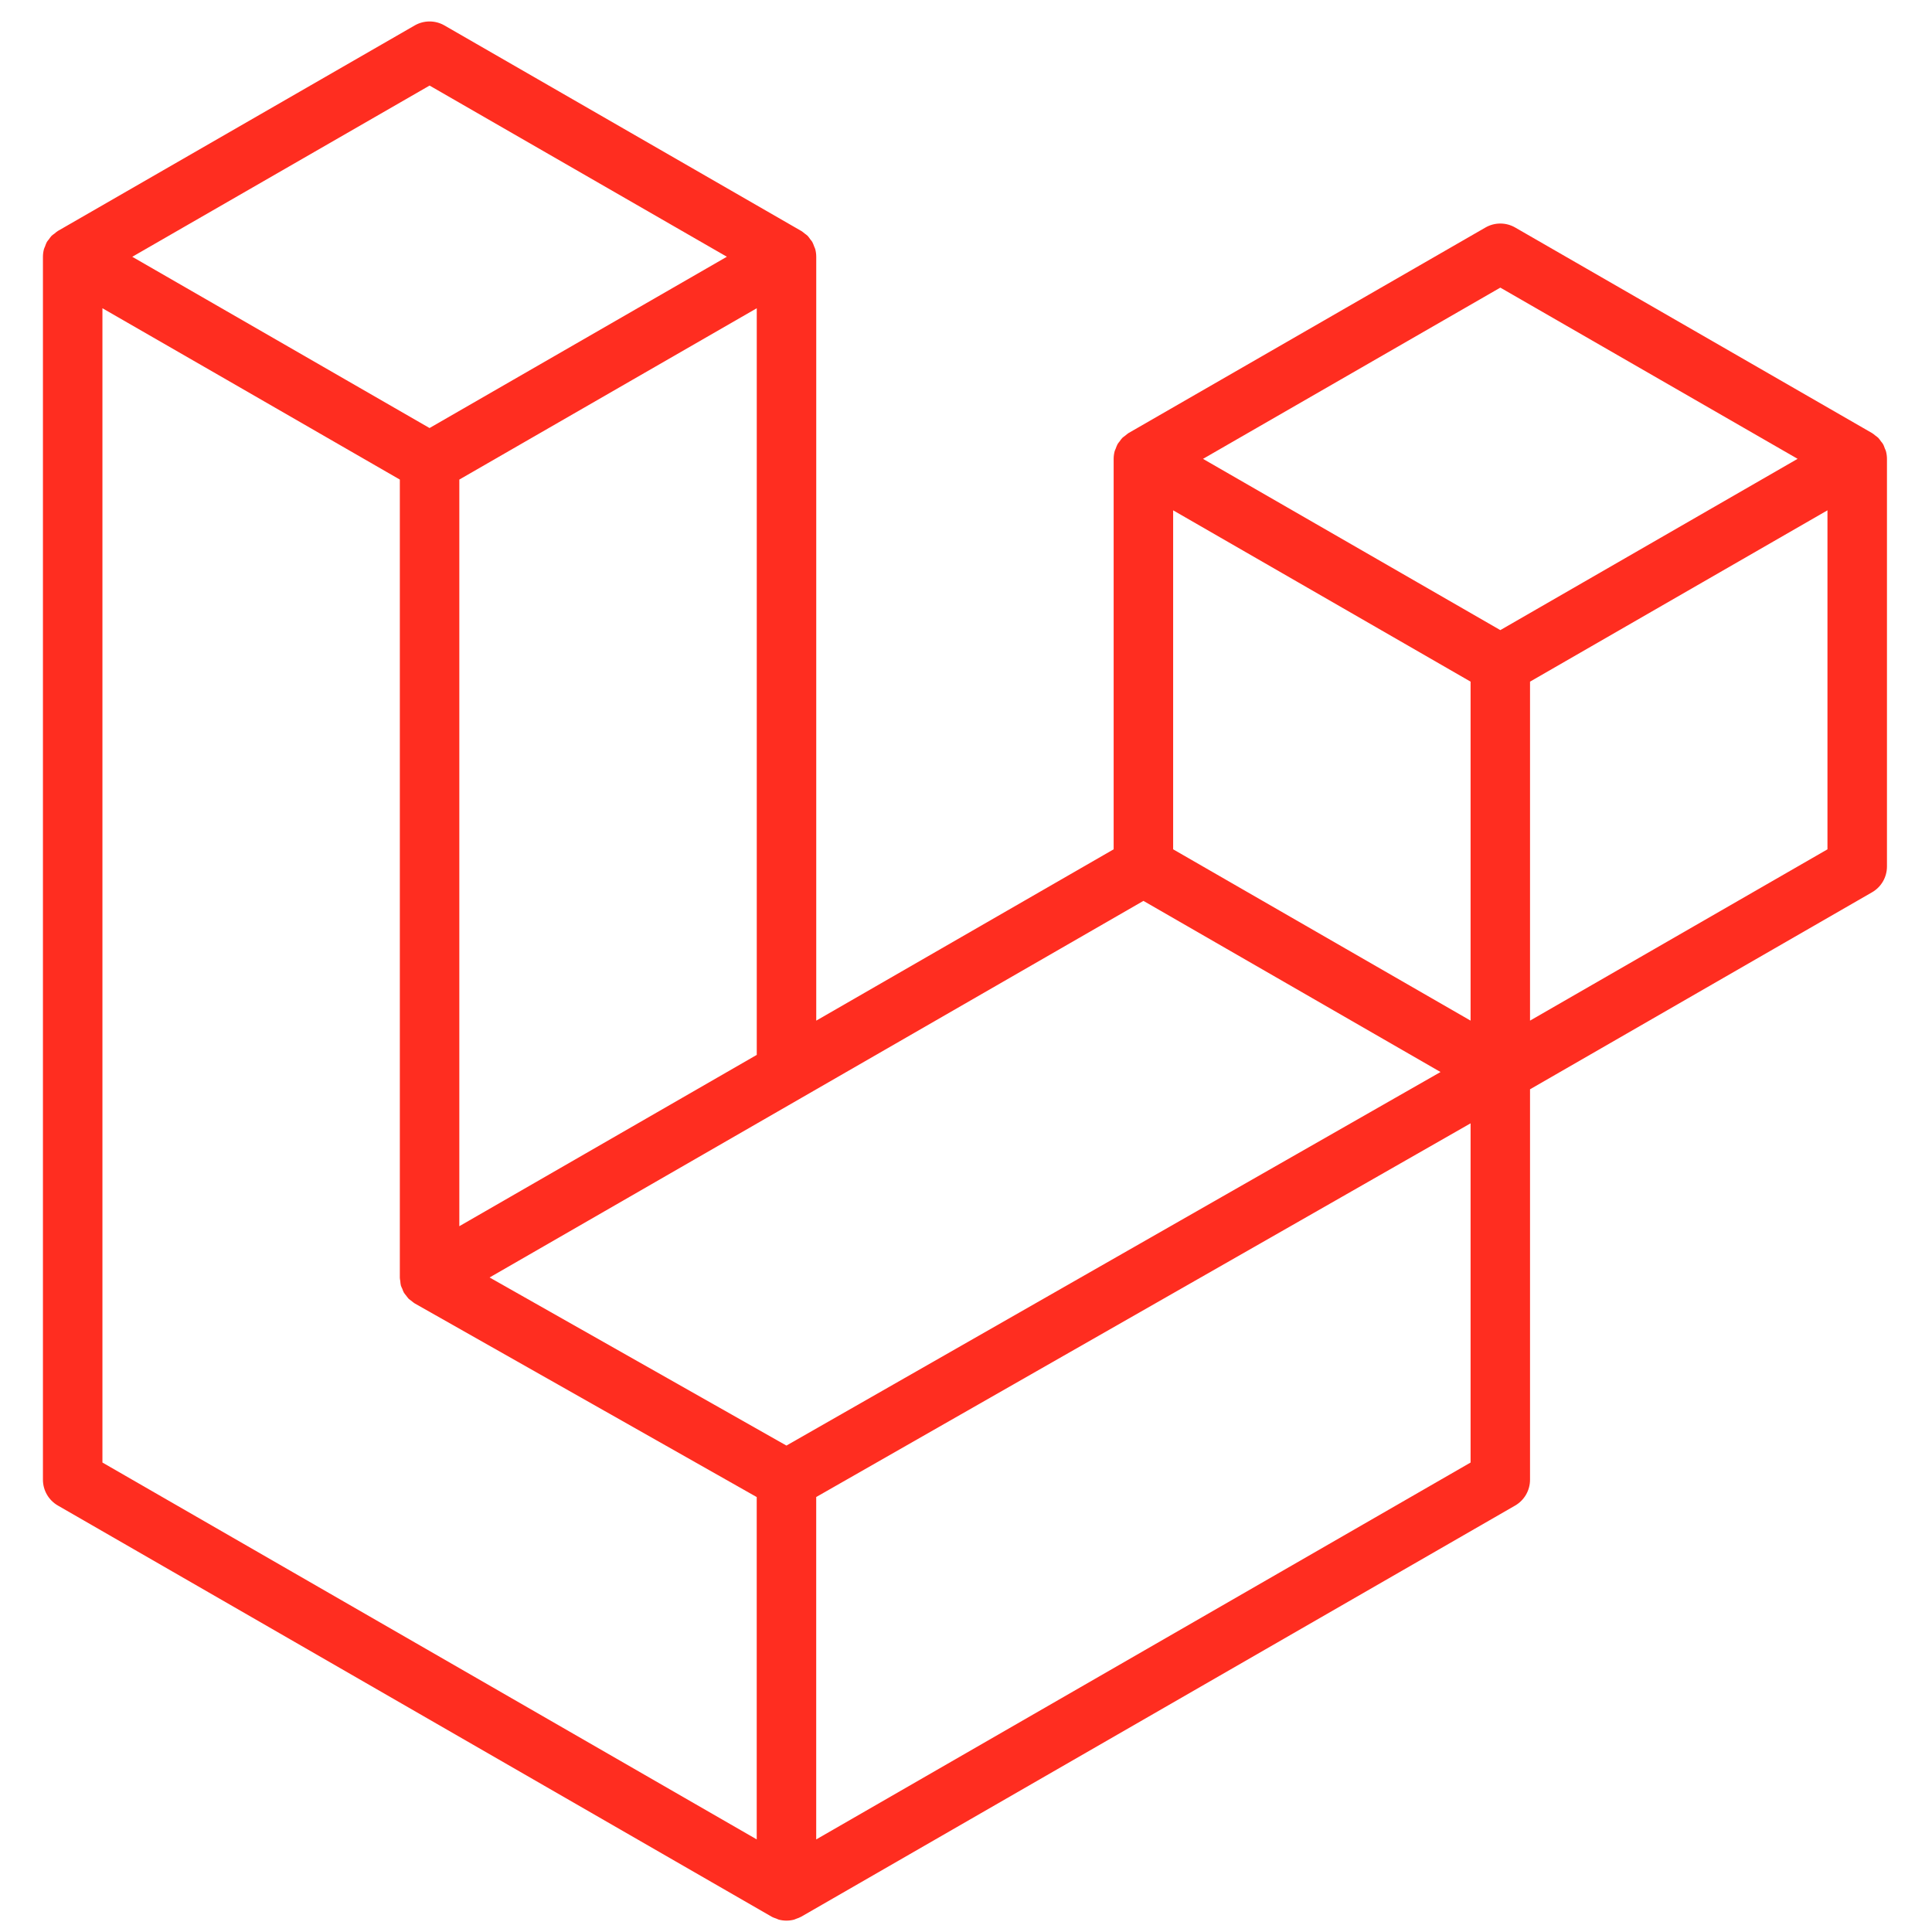
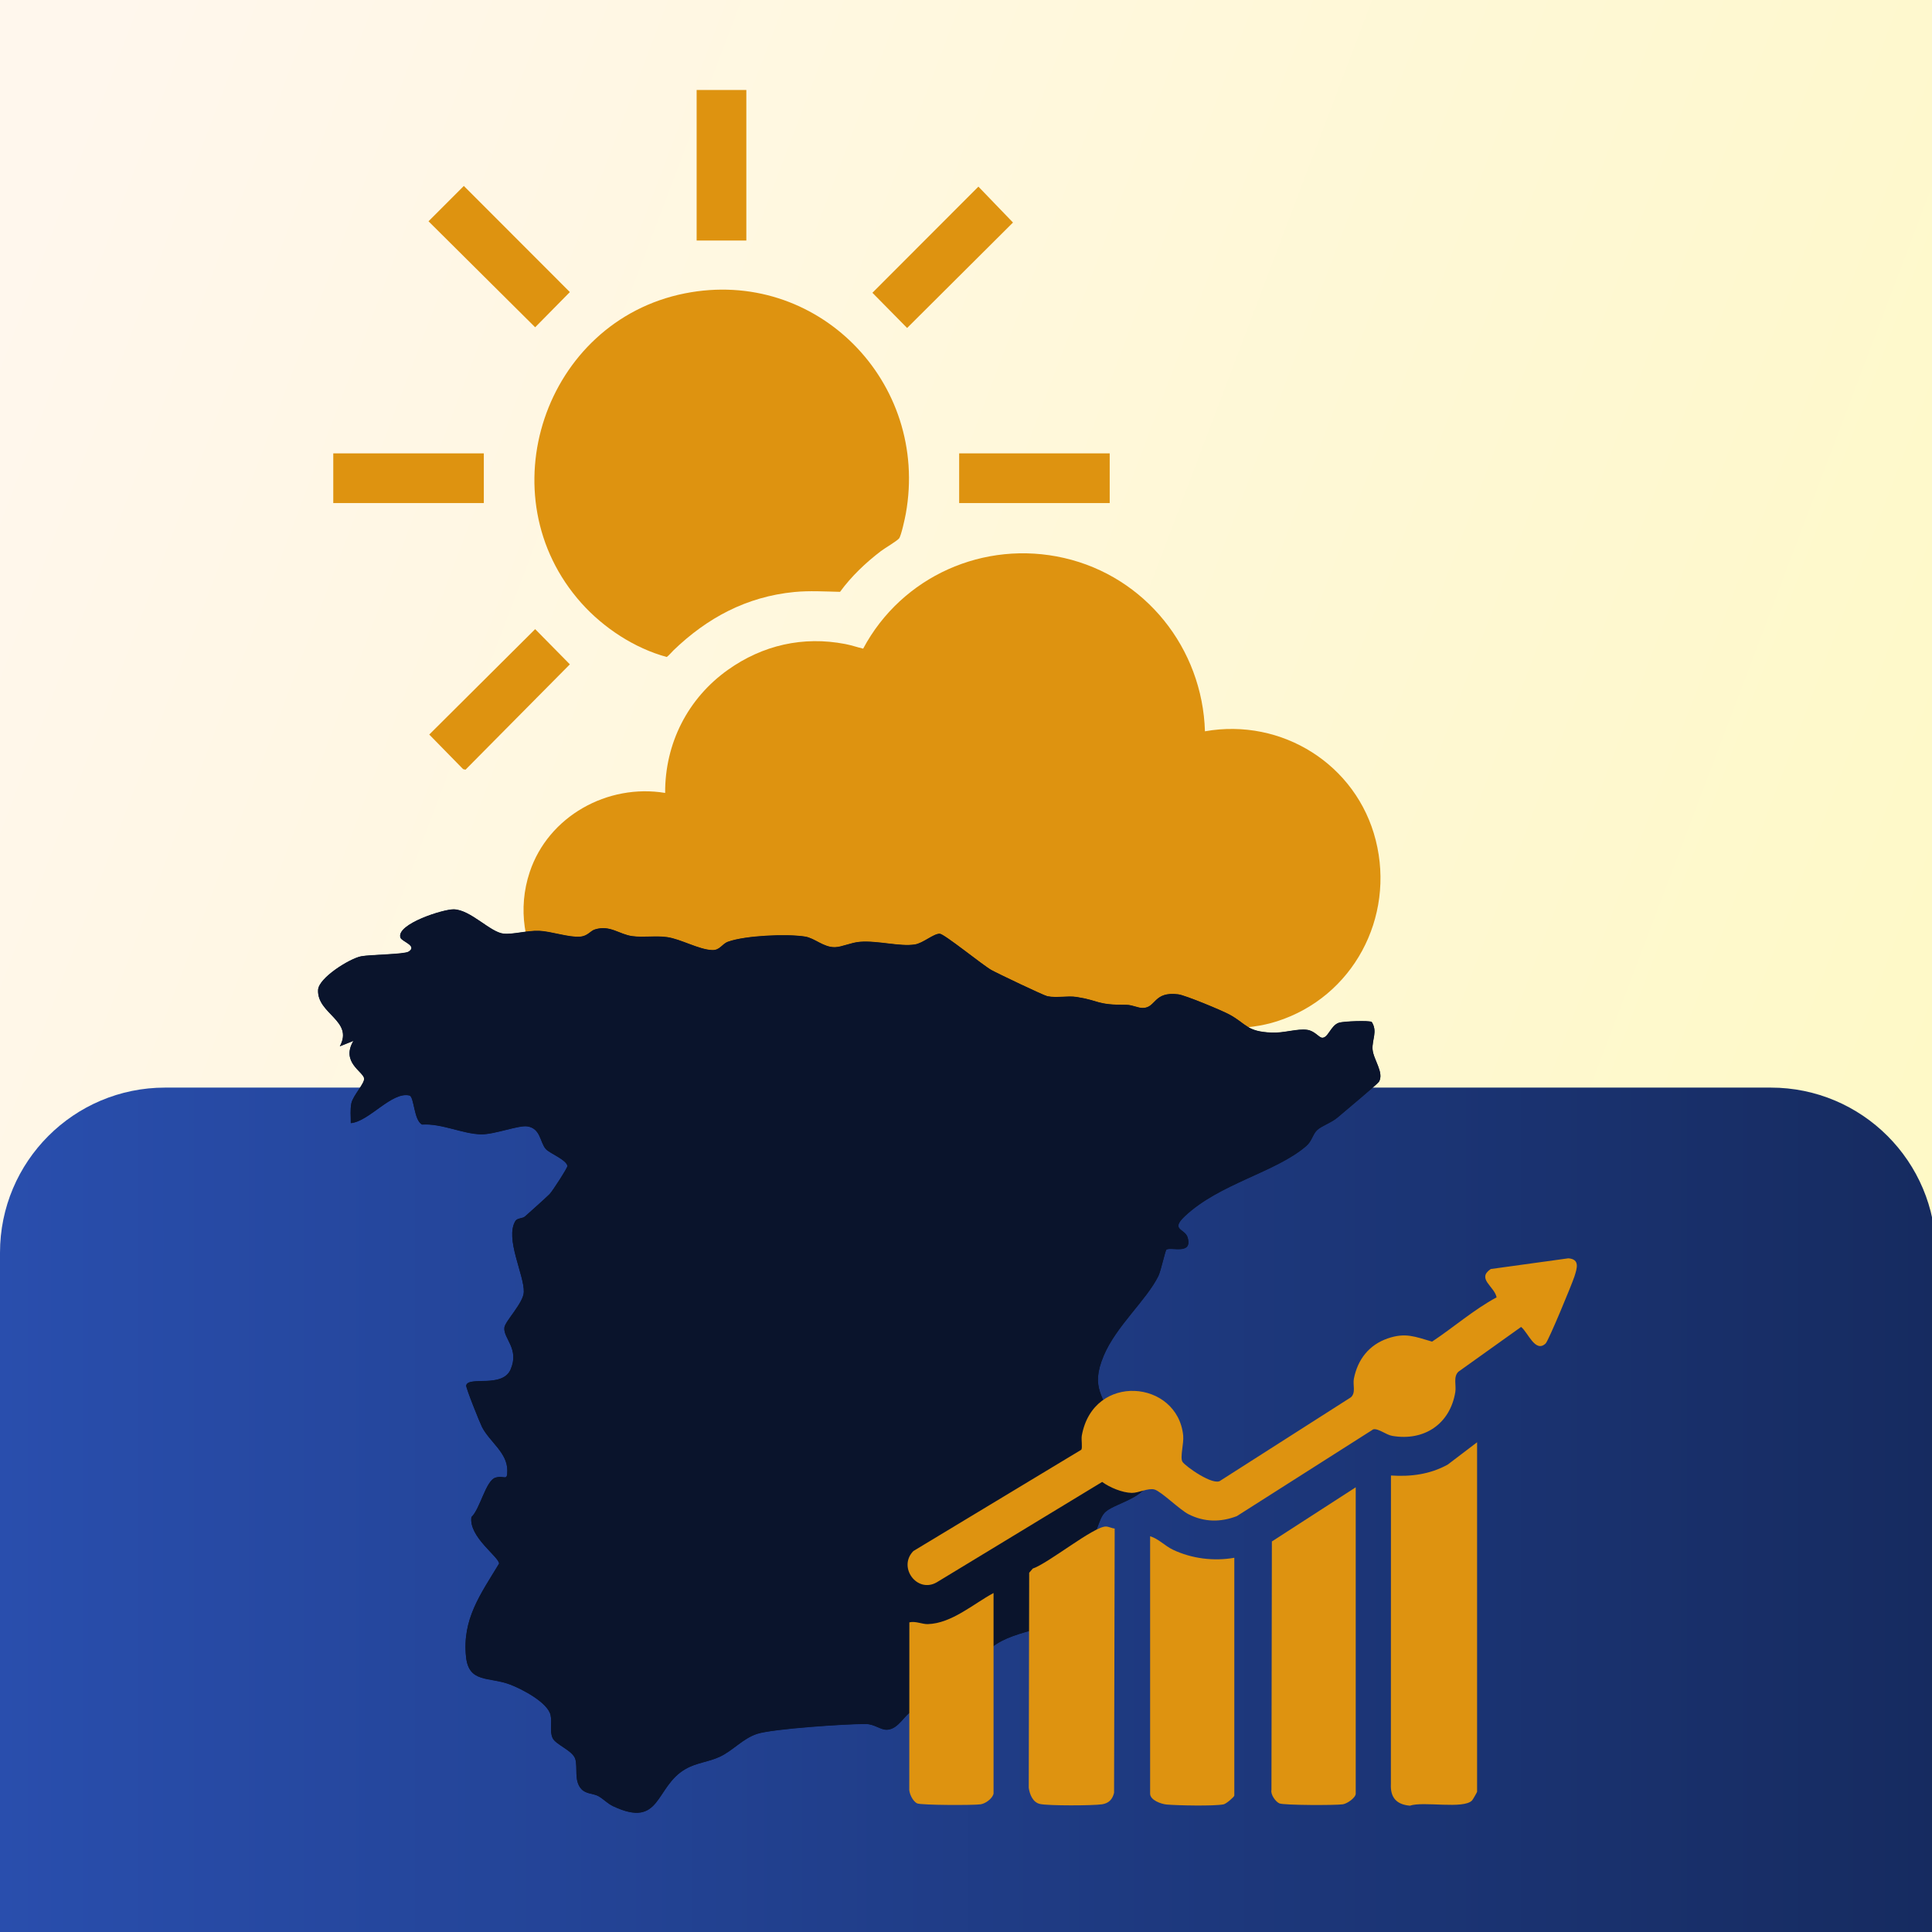
- <svg xmlns="http://www.w3.org/2000/svg" width="166" height="166" viewBox="0 0 166 166" fill="none">
-   <path fill-rule="evenodd" clip-rule="evenodd" d="M162.041 38.759C162.099 38.977 162.129 39.201 162.13 39.426V74.452C162.13 74.902 162.011 75.344 161.786 75.733C161.561 76.122 161.237 76.444 160.847 76.668L131.462 93.594V127.141C131.462 128.054 130.977 128.897 130.186 129.357L68.847 164.683C68.707 164.763 68.554 164.814 68.401 164.868C68.343 164.887 68.289 164.922 68.228 164.938C67.8 165.051 67.349 165.051 66.92 164.938C66.85 164.919 66.786 164.881 66.719 164.855C66.579 164.804 66.432 164.76 66.298 164.683L4.972 129.357C4.583 129.133 4.259 128.81 4.034 128.421C3.808 128.032 3.69 127.591 3.689 127.141L3.689 22.063C3.689 21.834 3.721 21.61 3.779 21.393C3.798 21.32 3.843 21.253 3.868 21.179C3.916 21.045 3.961 20.908 4.031 20.783C4.079 20.7 4.149 20.633 4.206 20.557C4.28 20.454 4.347 20.349 4.433 20.26C4.506 20.186 4.602 20.132 4.685 20.068C4.778 19.992 4.861 19.909 4.966 19.848L35.633 2.185C36.022 1.961 36.462 1.844 36.91 1.844C37.358 1.844 37.798 1.961 38.186 2.185L68.851 19.848H68.857C68.959 19.912 69.045 19.992 69.138 20.065C69.221 20.129 69.313 20.186 69.387 20.257C69.476 20.349 69.54 20.454 69.616 20.557C69.671 20.633 69.744 20.7 69.789 20.783C69.862 20.911 69.904 21.045 69.955 21.179C69.98 21.253 70.025 21.32 70.044 21.396C70.103 21.614 70.133 21.838 70.133 22.063V87.694L95.686 72.974V39.423C95.686 39.2 95.718 38.973 95.775 38.759C95.798 38.683 95.839 38.615 95.865 38.542C95.916 38.408 95.96 38.271 96.031 38.146C96.079 38.063 96.149 37.996 96.203 37.92C96.279 37.818 96.343 37.712 96.433 37.623C96.506 37.549 96.599 37.495 96.681 37.431C96.777 37.355 96.86 37.272 96.962 37.211L127.633 19.548C128.021 19.324 128.461 19.206 128.91 19.206C129.358 19.206 129.798 19.324 130.186 19.548L160.85 37.211C160.959 37.275 161.042 37.355 161.137 37.428C161.217 37.492 161.31 37.549 161.383 37.62C161.473 37.712 161.536 37.818 161.613 37.92C161.67 37.996 161.741 38.063 161.785 38.146C161.859 38.271 161.9 38.408 161.951 38.542C161.98 38.615 162.021 38.683 162.041 38.759ZM157.018 72.974V43.848L146.287 50.028L131.462 58.568V87.694L157.021 72.974H157.018ZM126.354 125.663V96.518L111.771 104.85L70.13 128.626V158.046L126.354 125.663ZM8.801 26.485V125.663L65.018 158.043V128.629L35.649 112L35.64 111.994L35.627 111.988C35.528 111.93 35.445 111.847 35.353 111.777C35.273 111.713 35.18 111.662 35.11 111.592L35.104 111.582C35.021 111.502 34.963 111.403 34.893 111.314C34.829 111.228 34.753 111.154 34.702 111.065L34.699 111.055C34.641 110.96 34.606 110.845 34.565 110.736C34.523 110.64 34.469 110.551 34.443 110.449C34.411 110.328 34.405 110.197 34.392 110.072C34.379 109.976 34.354 109.881 34.354 109.785V109.778V41.205L19.532 32.662L8.801 26.485ZM36.913 7.35L11.364 22.063L36.907 36.777L62.453 22.06L36.907 7.35H36.913ZM50.2 99.174L65.022 90.637V26.485L54.291 32.665L39.466 41.205V105.357L50.2 99.174ZM128.91 24.713L103.363 39.426L128.91 54.14L154.453 39.423L128.91 24.713ZM126.354 58.568L111.529 50.028L100.798 43.848V72.974L115.619 81.511L126.354 87.694V58.568ZM67.571 124.205L105.042 102.803L123.772 92.109L98.245 77.405L68.854 94.334L42.066 109.762L67.571 124.205Z" fill="#FF2D20" />
+ <svg xmlns="http://www.w3.org/2000/svg" id="a" viewBox="0 0 500 500">
+   <defs>
+     <linearGradient id="b" x1="-32.72" y1="162.06" x2="537.87" y2="378.49" gradientUnits="userSpaceOnUse">
+       <stop offset="0" stop-color="#fff7ed" />
+       <stop offset="1" stop-color="#fef9c2" />
+     </linearGradient>
+     <linearGradient id="c" x1="0" y1="424.63" x2="501" y2="424.63" gradientUnits="userSpaceOnUse">
+       <stop offset="0" stop-color="#294ead" />
+       <stop offset="1" stop-color="#162b60" />
+     </linearGradient>
+   </defs>
+   <rect x="-21.3" y="-22.53" width="542.6" height="583.66" style="fill:url(#b);" />
+   <rect y="281.47" width="501" height="286.32" rx="42.73" ry="42.73" style="fill:url(#c);" />
+   <g id="d">
+     <path d="M223.39,167.87c-1.55-.37-3.09-.9-4.65-1.2-10.91-2.1-21.38.3-30.35,6.68-10.39,7.39-16.31,19.03-16.25,31.86-14.91-2.47-30.24,6.04-35.05,20.48-6.33,18.99,6.85,39.63,26.98,40.77,14.17.8,29.08-.62,43.32,0,32.76-.39,65.61-.05,98.37-.38,8.4-.09,16.61.83,24.7-1.76,19.68-6.28,30.64-26.84,25.58-46.87-4.95-19.61-24.3-31.72-44.2-28.19-.65-21.49-15.43-40.02-36.42-44.85-20.76-4.77-42.06,4.77-52.03,23.45Z" style="fill:#de9310;" />
+     <path d="M174.24,168.36c8.77-8.46,18.98-13.95,31.33-15.15,3.93-.38,7.89-.13,11.83-.04,2.91-4,6.64-7.54,10.57-10.54,1.04-.79,4.09-2.56,4.7-3.28.56-.66,1.55-5.29,1.75-6.4,6.15-34.01-23.03-63.82-57.2-57.02-36.32,7.23-51.58,52.42-26.73,80.18,5.74,6.41,13.75,11.67,22.07,13.92.64-.48,1.12-1.12,1.69-1.67Z" style="fill:#de9310;" />
+     <polygon points="120.04 48.12 110.9 57.27 138.5 84.7 147.48 75.59 120.04 48.12" style="fill:#de9310;" />
+     <polygon points="253.21 48.3 225.78 75.77 234.76 84.88 262.16 57.59 253.21 48.3" style="fill:#de9310;" />
+     <polygon points="120.47 199.2 147.48 171.93 138.5 162.82 111.09 190.1 119.85 199.05 120.47 199.2" style="fill:#de9310;" />
+     <rect x="180.29" y="23.29" width="12.86" height="38.96" style="fill:#de9310;" />
+     <rect x="248.23" y="117.33" width="38.96" height="12.86" style="fill:#de9310;" />
+     <rect x="86.25" y="117.33" width="38.96" height="12.86" style="fill:#de9310;" />
+   </g>
+   <g id="e">
+     <path d="M354.97,264.46c-.66-.42-7.28-.18-8.47.21-2.17.72-2.8,4.13-4.44,3.87-.76-.12-1.88-1.76-3.73-2.03-2.61-.38-6.02.86-9.21.72-6.58-.29-6.43-2.22-10.95-4.68-1.9-1.04-11.42-5-13.24-5.23-6.44-.81-5.7,3.46-9.14,3.53-1.3.03-2.76-.82-4.3-.81-7.75.05-6.96-1.11-12.83-2.03-2.44-.38-5.1.3-7.61-.2-.94-.19-12.99-5.94-14.52-6.8-2.19-1.23-12.18-9.35-13.33-9.37-1.62-.04-4.28,2.45-6.46,2.78-3.91.6-9.52-1.05-14.19-.69-2.31.18-4.63,1.34-6.44,1.39-2.98.08-5.24-2.35-7.78-2.75-4.71-.74-15.41-.28-19.9,1.33-1.63.58-2.08,2.23-4.11,2.17-3.44-.11-8.12-2.85-11.65-3.35-3.04-.44-6.07.14-8.99-.25-3.44-.45-5.77-2.96-9.69-1.75-1.28.39-1.85,1.72-3.87,1.88-2.94.24-7.43-1.4-10.63-1.51s-6.79.99-9.2.72c-3.44-.38-8.48-6.16-12.83-6.29-2.68-.08-14.92,3.81-13.84,7.29.32,1.04,4.54,2.13,2.11,3.66-1.14.72-9.96.75-12.29,1.21-2.98.59-10.97,5.57-11.12,8.69-.3,6.2,9.25,7.94,5.63,14.58l3.54-1.42c-3.32,5.48,2.4,7.91,2.74,9.69.25,1.27-2.86,4.46-3.29,6.45-.36,1.7-.13,3.45-.16,5.16,4.74-.4,10.57-8.22,15.17-7.15,1.26.29,1.12,6.47,3.29,7.52,5.1-.33,10.54,2.46,15.29,2.53,3.42.05,9.66-2.39,11.92-2.06,3.49.51,3.28,4.17,4.8,5.87,1,1.12,5.34,2.77,5.6,4.39.07.43-3.94,6.63-4.63,7.3-1.76,1.7-4.37,3.98-6.34,5.76-.66.6-1.99.37-2.5,1.19-2.76,4.5,2.32,13.94,2.18,18.36-.08,2.84-4.86,7.57-5.03,9.23-.29,2.83,3.93,5.41,1.62,10.81-2.11,4.92-10.9,1.66-11.5,4.14-.13.56,3.54,9.67,4.08,10.74,1.98,3.86,6.53,6.61,6.56,11.23.02,3.06-.72,1.18-3.08,1.91-2.5.78-3.95,8.08-6.21,10.2-.74,5.11,7.16,10.29,7.16,12.04-4.78,7.91-9.59,14.37-8.55,24.15.72,6.8,5.9,5.07,11.36,7.12,3.03,1.14,9.8,4.64,10.52,7.95.42,1.92-.3,4.08.51,5.89s5.23,3.21,5.89,5.48-.39,5.56,1.53,7.71c1.23,1.38,3.15,1.13,4.49,1.9s2.27,1.87,3.8,2.59c12.44,5.84,10.73-5.02,18.64-9.61,2.89-1.67,5.91-1.81,8.89-3.19,3.42-1.58,5.98-4.73,9.69-5.94,4.03-1.32,23.03-2.58,28.06-2.56,2.36.01,3.88,1.59,5.62,1.49,3.08-.18,4.6-4.22,6.59-4.82,4.12-1.25,5.95,2.19,10.82-1.27,5.4-3.83,4.28-10.91,9.64-15.22,6.37-5.13,17.68-4.33,22.39-10.29,4.48-5.67-2.49-5.53-2.85-7.16-.18-.82,1.67-2.32,1.99-3.65.29-1.24-.13-3.95.25-4.38.18-.2,1.63-.22,2.39-.78,3.47-2.58,3.14-7,5.35-8.89,2.81-2.4,12.14-3.9,11.32-9.91-.72-5.3-7.86-6.08-8.87-8.22-.67-1.43-.08-3.13-.51-4.47-2.32-7.31-6.09-9.14-2.49-17.73,3.24-7.71,11.1-14.41,14.16-20.65.66-1.34,1.76-6.59,2.08-6.81,1.15-.79,6.83,1.48,5.48-3.14-.68-2.31-4.55-1.88-.75-5.48,8.95-8.48,23.43-11.33,31.39-18.14,1.6-1.37,1.69-3.06,2.9-4.2,1.11-1.05,3.73-1.91,5.28-3.25s10.31-8.62,10.68-9.22c1.43-2.3-1.45-5.78-1.64-8.38s1.38-4.7-.25-7.15Z" style="fill:#0a142c;" />
+     <path d="M354.97,264.46c1.63,2.45.07,4.69.25,7.15.19,2.59,3.06,6.07,1.64,8.38-.37.6-9.13,7.88-10.68,9.22s-4.16,2.2-5.28,3.25c-1.21,1.14-1.3,2.83-2.9,4.2-7.95,6.81-22.43,9.66-31.39,18.14-3.8,3.6.07,3.17.75,5.48,1.35,4.62-4.33,2.36-5.48,3.14-.32.22-1.42,5.46-2.08,6.81-3.06,6.25-10.92,12.94-14.16,20.65-3.6,8.58.17,10.42,2.49,17.73.43,1.34-.16,3.04.51,4.47,1,2.14,8.15,2.92,8.87,8.22.82,6.02-8.51,7.51-11.32,9.91-2.21,1.89-1.88,6.31-5.35,8.89-.75.56-2.21.58-2.39.78-.38.43.05,3.15-.25,4.38-.32,1.34-2.17,2.84-1.99,3.65.36,1.63,7.33,1.48,2.85,7.16-4.71,5.96-16.02,5.16-22.39,10.29-5.37,4.32-4.24,11.39-9.64,15.22-4.87,3.45-6.7.01-10.82,1.27-1.99.6-3.52,4.64-6.59,4.82-1.74.1-3.26-1.48-5.62-1.49-5.03-.02-24.03,1.24-28.06,2.56-3.71,1.21-6.27,4.36-9.69,5.94-2.98,1.38-6.01,1.51-8.89,3.19-7.91,4.59-6.2,15.45-18.64,9.61-1.53-.72-2.45-1.81-3.8-2.59s-3.26-.53-4.49-1.9c-1.92-2.15-.88-5.48-1.53-7.71s-5.11-3.75-5.89-5.48-.09-3.97-.51-5.89c-.72-3.31-7.49-6.82-10.52-7.95-5.46-2.05-10.64-.31-11.36-7.12-1.04-9.78,3.77-16.25,8.55-24.15,0-1.75-7.89-6.93-7.16-12.04,2.26-2.12,3.72-9.42,6.21-10.2,2.35-.73,3.1,1.14,3.08-1.91-.03-4.62-4.59-7.36-6.56-11.23-.55-1.07-4.22-10.18-4.08-10.74.6-2.48,9.39.78,11.5-4.14,2.31-5.39-1.91-7.97-1.62-10.81.17-1.66,4.95-6.38,5.03-9.23.13-4.42-4.94-13.86-2.18-18.36.5-.82,1.83-.59,2.5-1.19,1.97-1.79,4.59-4.06,6.34-5.76.69-.67,4.7-6.88,4.63-7.3-.26-1.63-4.61-3.28-5.6-4.39-1.52-1.7-1.3-5.36-4.8-5.87-2.26-.33-8.5,2.11-11.92,2.06-4.75-.07-10.19-2.86-15.29-2.53-2.17-1.05-2.02-7.22-3.29-7.52-4.6-1.07-10.43,6.75-15.17,7.15.03-1.71-.2-3.46.16-5.16.42-2,3.53-5.18,3.29-6.45-.34-1.78-6.07-4.22-2.74-9.69l-3.54,1.42c3.62-6.64-5.93-8.38-5.63-14.58.15-3.12,8.14-8.11,11.12-8.69,2.33-.46,11.15-.49,12.29-1.21,2.43-1.53-1.79-2.62-2.11-3.66-1.08-3.48,11.16-7.37,13.84-7.29,4.35.13,9.39,5.91,12.83,6.29,2.41.27,6.06-.84,9.2-.72s7.68,1.75,10.63,1.51c2.02-.16,2.59-1.48,3.87-1.88,3.92-1.2,6.24,1.3,9.69,1.75,2.92.38,5.95-.19,8.99.25,3.53.51,8.21,3.24,11.65,3.35,2.03.07,2.49-1.58,4.11-2.17,4.49-1.61,15.19-2.07,19.9-1.33,2.54.4,4.8,2.83,7.78,2.75,1.81-.05,4.13-1.21,6.44-1.39,4.67-.36,10.28,1.29,14.19.69,2.18-.34,4.84-2.82,6.46-2.78,1.16.03,11.14,8.14,13.33,9.37,1.52.86,13.58,6.61,14.52,6.8,2.51.51,5.17-.18,7.61.2,5.87.92,5.08,2.08,12.83,2.03,1.54,0,3,.84,4.3.81,3.43-.07,2.7-4.34,9.14-3.53,1.83.23,11.34,4.19,13.24,5.23,4.52,2.46,4.37,4.39,10.95,4.68,3.19.14,6.59-1.09,9.21-.72,1.85.27,2.98,1.91,3.73,2.03,1.64.26,2.27-3.15,4.44-3.87,1.19-.39,7.8-.63,8.47-.21Z" style="fill:#0a142c;" />
+   </g>
+   <g id="f">
+     <path d="M279.84,375.2c.35-.56-.05-2.63.13-3.67,2.97-16.41,24.8-14.42,26.24,0,.2,2.02-.87,5.67-.19,6.78s8.11,6.43,9.89,4.83l33.7-21.52c1.34-1.21.46-3.21.77-4.8.98-4.99,3.92-8.78,8.8-10.45,4.55-1.56,7.08-.43,11.44.84,5.62-3.72,10.76-8.26,16.7-11.46-.56-2.85-5.25-4.81-1.51-7.33l20.08-2.77c3.01.24,2.27,2.52,1.58,4.68-.64,1.99-6.7,16.63-7.46,17.36-2.67,2.55-4.56-2.87-6.35-4.28l-16.23,11.59c-1.37,1.33-.51,3.5-.8,5.28-1.36,8.26-8.06,12.73-16.29,11.33-1.69-.29-3.58-1.98-4.94-1.7l-35.32,22.47c-4.21,1.6-8.39,1.57-12.46-.48-2.3-1.16-7.08-5.91-8.82-6.41-1.64-.47-4.11.9-5.91.87-2.41-.04-5.71-1.4-7.65-2.84l-42.79,25.97c-5.08,2.97-10.19-3.9-6.06-8.09l43.45-26.21Z" style="fill:#de9310;" />
+     <path d="M382.27,373.25v90.44c0,.13-1.1,2.05-1.29,2.25-2.18,2.36-12.63.16-16.11,1.37-3.45-.31-5.08-2.08-4.91-5.63l.02-79.82c5.2.34,10.07-.3,14.67-2.81l7.63-5.8Z" style="fill:#de9310;" />
+     <path d="M350.86,384.9v79.29c0,1.06-2.19,2.58-3.32,2.76-1.88.29-15.23.26-16.42-.23-.98-.41-2.35-2.31-2.07-3.5l.11-64.29,21.7-14.02Z" style="fill:#de9310;" />
+     <path d="M288.48,395.6l-.16,68.37c-.4,1.69-1.35,2.7-3.1,2.98-2.35.36-13.92.4-16.07-.08-1.87-.42-2.67-2.49-2.91-4.19l.11-55.65.93-1.09c3.95-1.31,15.8-10.91,18.92-10.88.68,0,1.55.47,2.28.53Z" style="fill:#de9310;" />
+     <path d="M319.44,403.14v61.56c0,.29-2.06,2.13-2.8,2.27-2.49.48-11.87.29-14.71.04-1.45-.13-4.28-1.14-4.28-2.81v-66.62c2.18.65,3.83,2.5,5.89,3.48,4.86,2.32,10.61,3.03,15.9,2.09Z" style="fill:#de9310;" />
+     <path d="M257.13,464.19c-.27,1.25-2.04,2.56-3.32,2.76-1.8.28-15.38.24-16.43-.23-1.16-.52-2.22-2.7-2.06-4.02l.02-42.84c1.61-.38,3.33.5,4.76.46,6.21-.18,11.79-5.24,17.03-8.05v51.93Z" style="fill:#de9310;" />
+   </g>
</svg>
